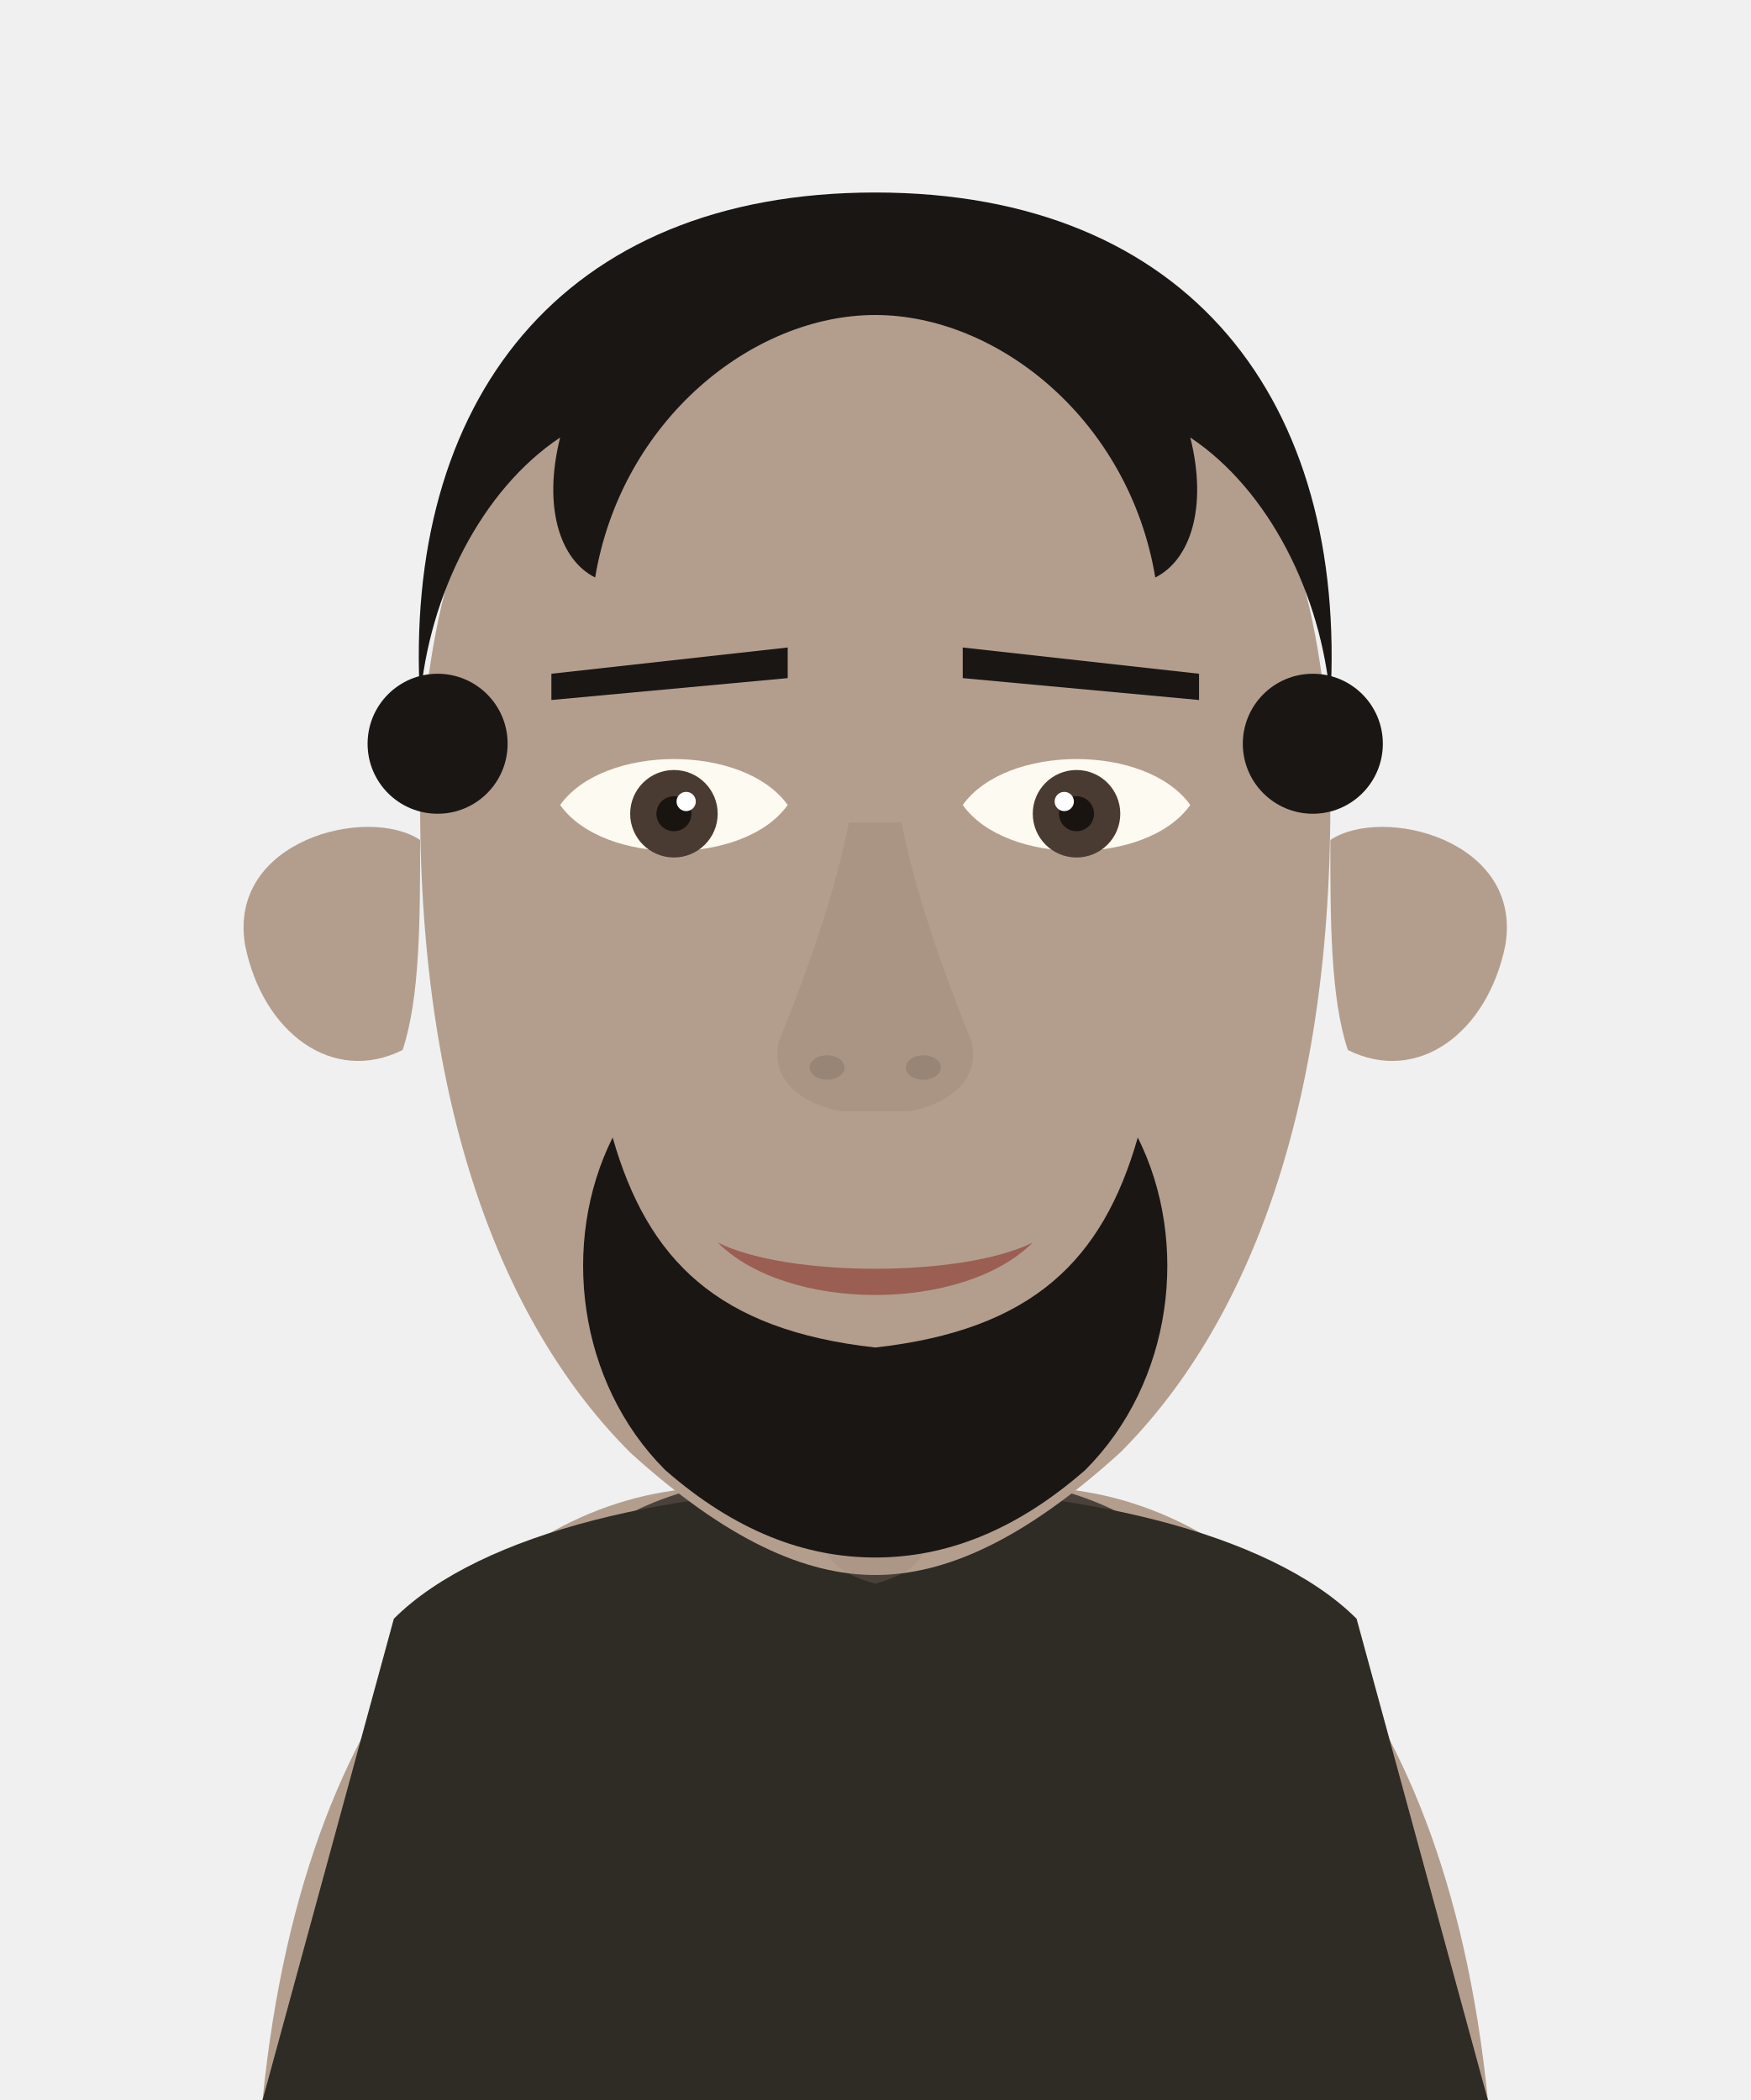
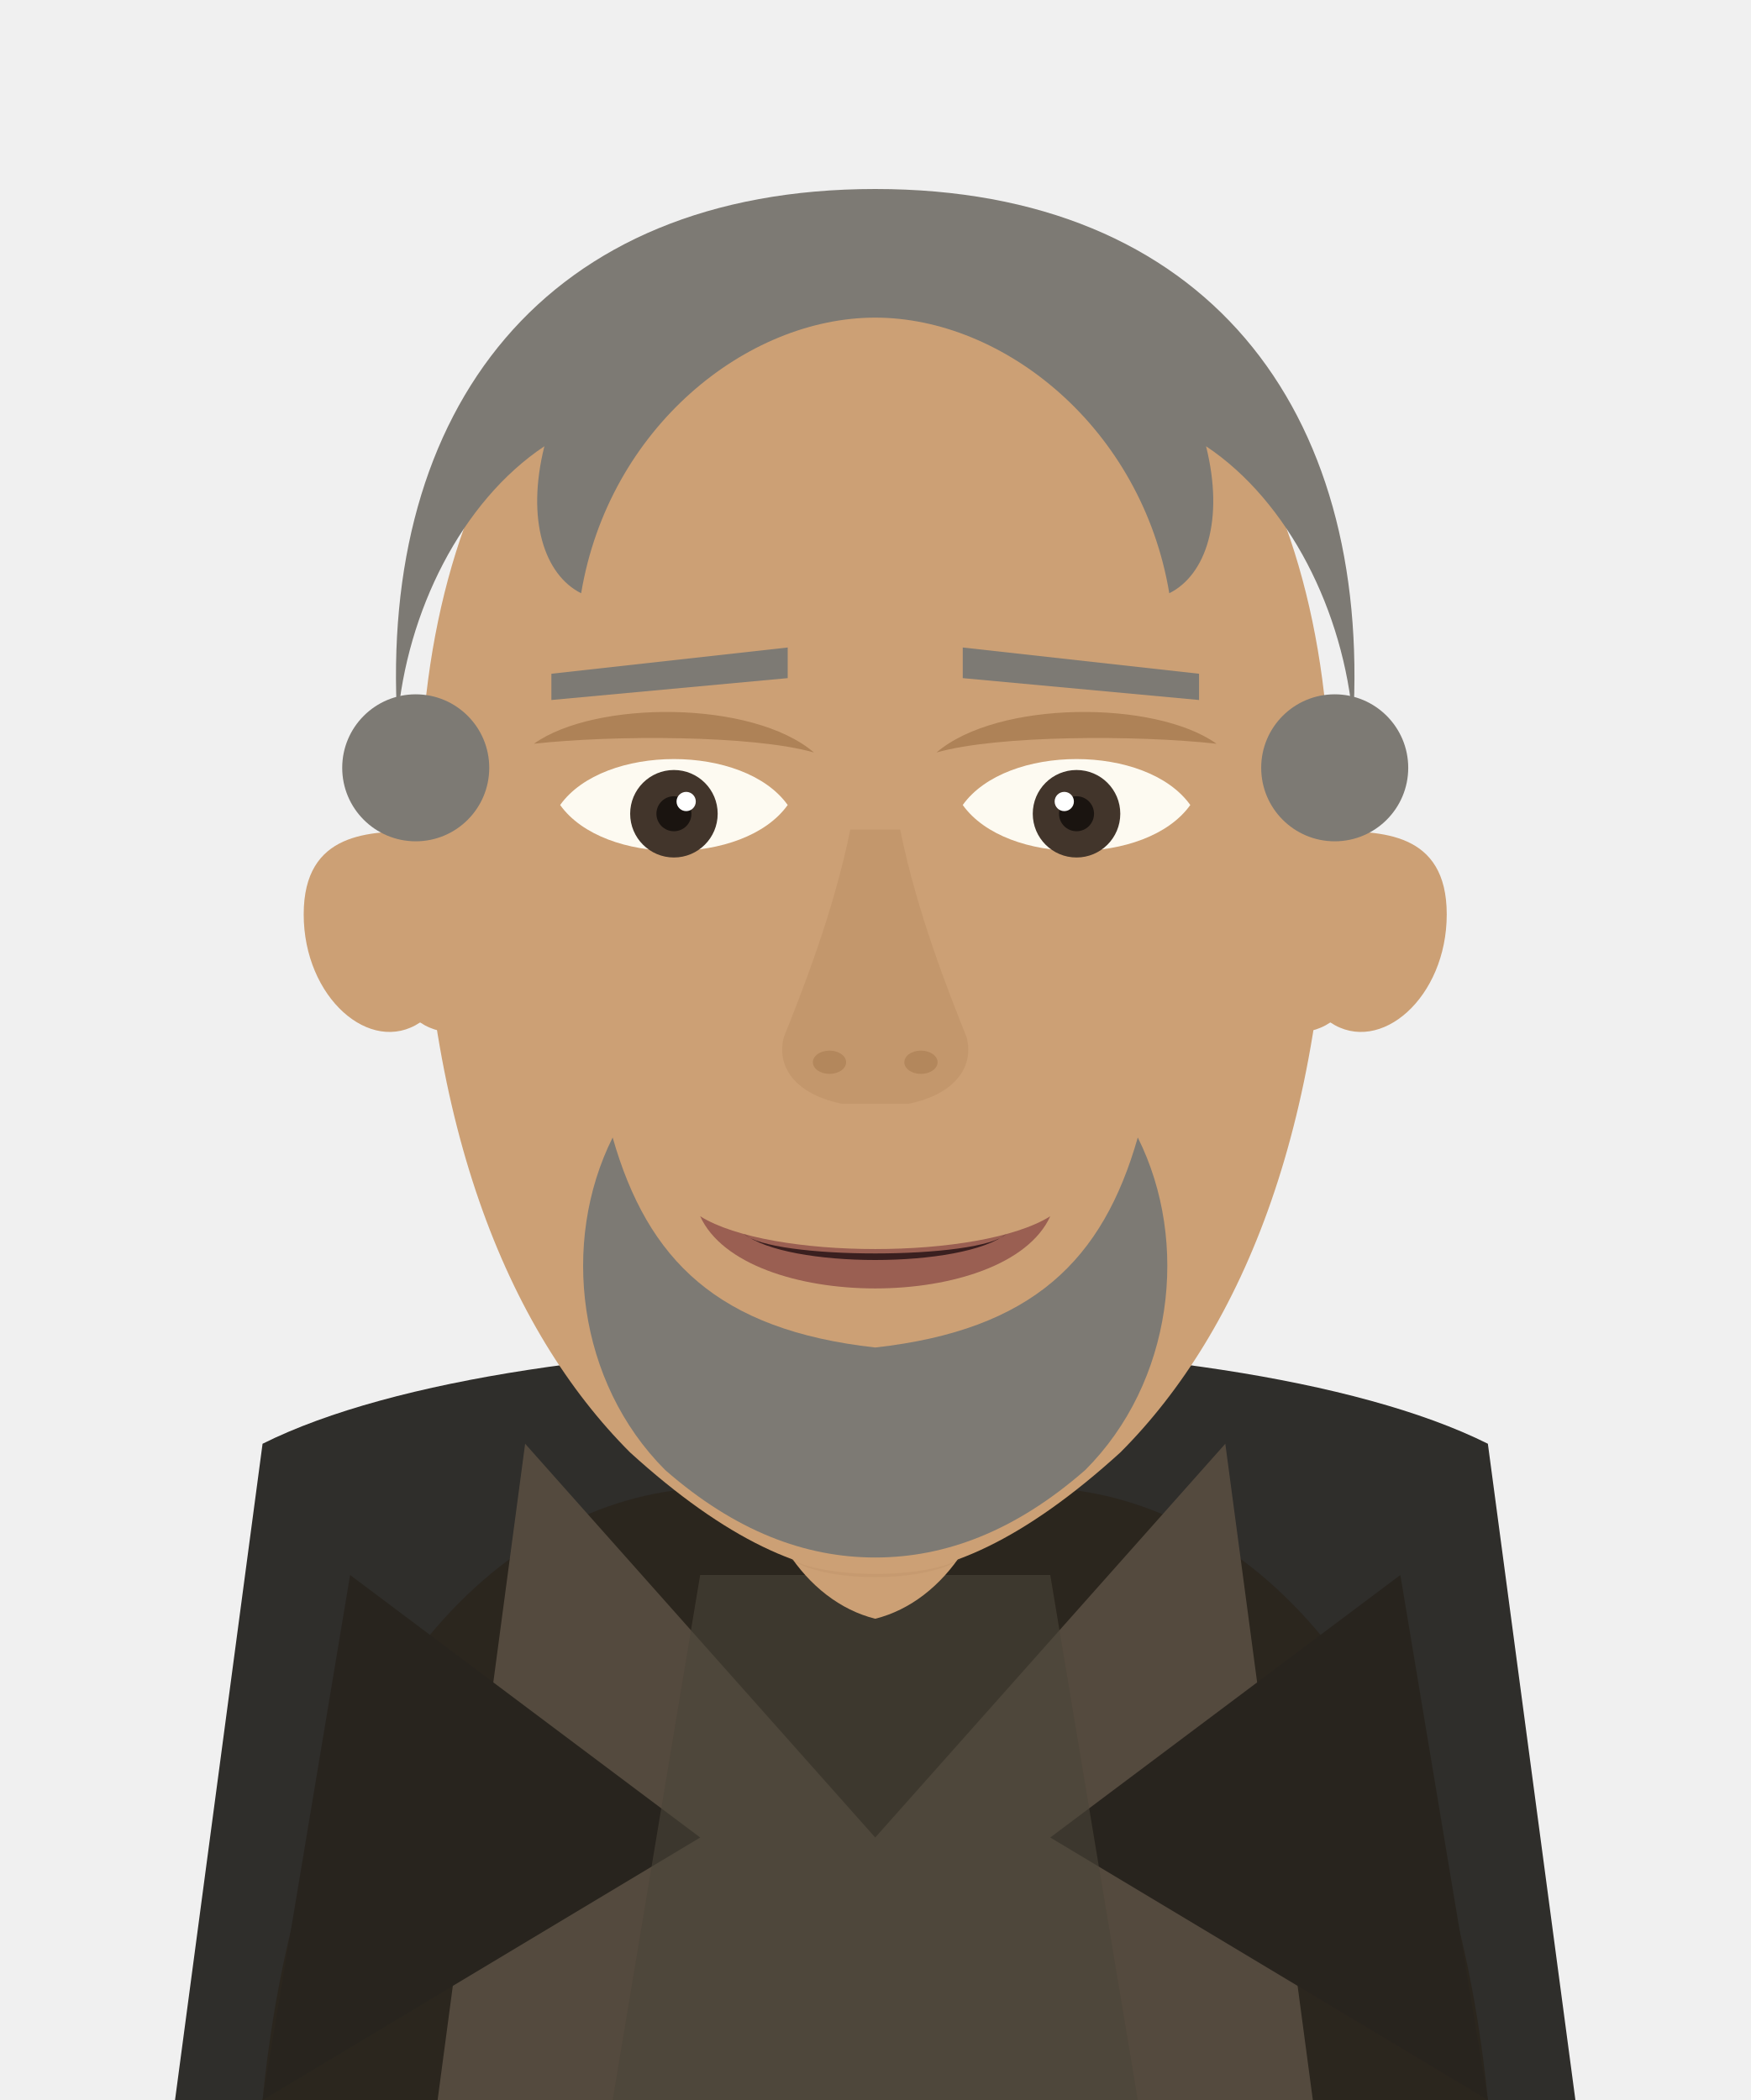
<svg xmlns="http://www.w3.org/2000/svg" viewBox="0 0 200 240" width="100%" height="100%">
-   <path d="M82,145 L82,185 C90,195 110,195 118,185 L118,145 Z" fill="#b39e8e" />
-   <path d="M82,145 L82,165 C90,175 110,175 118,165 L118,145 Z" fill="#958070" opacity="0.5" />
-   <path d="M30,240 C35,190 60,170 82,170 L118,170 C140,170 165,190 170,240 Z" fill="#b39e8e" />
-   <path d="M80,170 L100,200 L120,170 Z" fill="#4a423a" />
-   <path d="M30,240 L45,185 C65,165 135,165 155,185 L170,240 Z" fill="#2f2b25" />
-   <path d="M80,170 L100,200 L120,170 C140,175 145,190 170,240 L30,240 C55,190 60,175 80,170 Z" fill="#2f2b25" opacity="0.8" />
-   <g transform="translate(48, 108) scale(1) translate(-48, -108)">
-     <path d="M48,96 C42,92 26,96 28,108 C30,118 38,124 46,120 C48,114 48,105 48,96 Z" fill="#b39e8e" />
+   <path d="M82,145 L82,185 C90,195 110,195 118,185 L118,145 Z" fill="#cca075" />
+   <path d="M82,145 L82,165 C90,175 110,175 118,165 L118,145 Z" fill="#ae8257" opacity="0.5" />
+   <path d="M30,240 C35,190 60,170 82,170 L118,170 C140,170 165,190 170,240 Z" fill="#cca075" />
+   <path d="M20,240 L30,165 C60,150 140,150 170,165 L180,240 Z" fill="#1a1815" opacity="0.9" />
+   <path d="M50,240 L60,165 L100,210 L140,165 L150,240 Z" fill="#544a3e" />
+   <path d="M30,240 L40,180 L80,210 L30,240 Z" fill="#28241e" />
+   <path d="M170,240 L160,180 L120,210 L170,240 Z" fill="#28241e" />
+   <path d="M70,240 L80,180 L120,180 L130,240 Z" fill="#4a4438" opacity="0.6" />
+   <g transform="translate(48,95) scale(0.95) translate(-48,-95)">
+     <path d="M48,95 C42,95 34,95 34,105 C34,115 42,122 48,118 C54,122 62,115 62,105 C62,95 54,95 48,95 Z" fill="#cca075" />
  </g>
-   <g transform="translate(152, 108) scale(1) translate(-152, -108)">
-     <path d="M152,96 C158,92 174,96 172,108 C170,118 162,124 154,120 C152,114 152,105 152,96 Z" fill="#b39e8e" />
+   <g transform="translate(152,95) scale(0.95) translate(-152,-95)">
+     <path d="M152,95 C158,95 166,95 166,105 C166,115 158,122 152,118 C146,122 138,115 138,105 C138,95 146,95 152,95 Z" fill="#cca075" />
  </g>
-   <g transform="translate(100, 110) scale(1) translate(-100, -110)">
-     <path d="M100,25 C132,25 152,52 152,92 C152,128 142,152 128,166 C117,176 108,180 100,180 C92,180 83,176 72,166 C58,152 48,128 48,92 C48,52 68,25 100,25 Z" fill="#b39e8e" />
+   <g transform="translate(100,30) scale(1.05) translate(-100,-30)" />
+   <path d="M100,25 C132,25 152,52 152,92 C152,128 142,152 128,166 C117,176 108,180 100,180 C92,180 83,176 72,166 C58,152 48,128 48,92 C48,52 68,25 100,25 Z" fill="#cca075" />
+   <path d="M86,163 L114,163 C114,174 108,183 100,185 C92,183 86,174 86,163 Z" fill="#cca075" />
+   <path d="M90,178 C94,181 106,181 110,178 C106,180.5 94,180.5 90,178 Z" fill="#b08459" opacity="0.2" />
+   <path d="M70,130 C64,142 66,158 76,168 C84,175 92,178 100,178 C108,178 116,175 124,168 C134,158 136,142 130,130 C126,144 118,152 100,154 C82,152 74,144 70,130 Z" fill="#7d7a74" />
+   <path d="M80,139 C88,144 112,144 120,139 C115,150 85,150 80,139 Z" fill="#9a5f52" />
+   <path d="M85,141 C90,145 110,145 115,141 C112,144 88,144 85,141 Z" fill="#3a1f1f" />
+   <g transform="translate(100,110) scale(0.95) translate(-100,-110)">
+     <path d="M97,94 C95,104 91,114 89,119 C88,123 91,126 96,127 L104,127 C109,126 112,123 111,119 C109,114 105,104 103,94 Z" fill="#b08459" opacity="0.32" />
+     <ellipse cx="94.5" cy="122" rx="2" ry="1.4" fill="#b08459" opacity="0.85" />
+     <ellipse cx="105.5" cy="122" rx="2" ry="1.4" fill="#b08459" opacity="0.85" />
  </g>
-   <g transform="translate(100, 110) scale(1) translate(-100, -110)">
-     <path d="M93,164 L107,164 C107,176 107,179 100,181 C93,179 93,176 93,164 Z" fill="#978272" opacity="0.25" />
-   </g>
-   <path d="M70,130 C64,142 66,158 76,168 C84,175 92,178 100,178 C108,178 116,175 124,168 C134,158 136,142 130,130 C126,144 118,152 100,154 C82,152 74,144 70,130 Z" fill="#1a1614" />
-   <path d="M82,142 C90,146 110,146 118,142 C110,150 90,150 82,142 Z" fill="#9a5f52" />
-   <g transform="translate(100,110) scale(1) translate(-100,-110)">
-     <path d="M97,94 C95,104 91,114 89,119 C88,123 91,126 96,127 L104,127 C109,126 112,123 111,119 C109,114 105,104 103,94 Z" fill="#978272" opacity="0.32" />
-     <ellipse cx="94.5" cy="122" rx="2" ry="1.4" fill="#978272" opacity="0.85" />
-     <ellipse cx="105.5" cy="122" rx="2" ry="1.4" fill="#978272" opacity="0.85" />
-   </g>
-   <path d="M63,77 L90,74 L90,77.5 L63,80 Z" fill="#1a1614" />
+   <path d="M63,77 L90,74 L90,77.5 L63,80 Z" fill="#7d7a74" />
  <g transform="translate(200,0) scale(-1,1)">
-     <path d="M63,77 L90,74 L90,77.5 L63,80 Z" fill="#1a1614" />
+     <path d="M63,77 L90,74 L90,77.5 L63,80 Z" fill="#7d7a74" />
  </g>
  <path d="M64,92 C69,85 85,85 90,92 C85,99 69,99 64,92 Z" fill="#fdfaf1" />
-   <circle cx="77" cy="93" r="5" fill="#4a3b32" />
+   <circle cx="77" cy="93" r="5" fill="#42352b" />
  <circle cx="77" cy="93" r="2" fill="#1a1410" />
  <circle cx="78.4" cy="91.6" r="1.1" fill="#ffffff" />
+   <path d="M61,85 C68,80 86,80 93,86 C86,84 70,84 61,85 Z" fill="#ae8257" />
  <g transform="translate(200,0) scale(-1,1)">
    <path d="M64,92 C69,85 85,85 90,92 C85,99 69,99 64,92 Z" fill="#fdfaf1" />
-     <circle cx="77" cy="93" r="5" fill="#4a3b32" />
+     <circle cx="77" cy="93" r="5" fill="#42352b" />
    <circle cx="77" cy="93" r="2" fill="#1a1410" />
    <circle cx="78.4" cy="91.6" r="1.1" fill="#ffffff" />
+     <path d="M61,85 C68,80 86,80 93,86 C86,84 70,84 61,85 Z" fill="#ae8257" />
  </g>
-   <path d="M100,22 C136,22 154,46 152,80 C151,68 145,56 136,50 C138,58 136,64 132,66 C129,48 114,36 100,36 C86,36 71,48 68,66 C64,64 62,58 64,50 C55,56 49,68 48,80 C46,46 64,22 100,22 Z" fill="#1a1614" />
-   <circle cx="50" cy="85" r="8" fill="#1a1614" />
-   <circle cx="150" cy="85" r="8" fill="#1a1614" />
+   <g transform="translate(100,30) scale(1.05) translate(-100,-30)">
+     <path d="M100,22 C136,22 154,46 152,80 C151,68 145,56 136,50 C138,58 136,64 132,66 C129,48 114,36 100,36 C86,36 71,48 68,66 C64,64 62,58 64,50 C55,56 49,68 48,80 C46,46 64,22 100,22 Z" fill="#7d7a74" />
+     <circle cx="50" cy="85" r="8" fill="#7d7a74" />
+     <circle cx="150" cy="85" r="8" fill="#7d7a74" />
+   </g>
+   <g transform="translate(100,30) scale(0.98) translate(-100,-30)" />
</svg>
